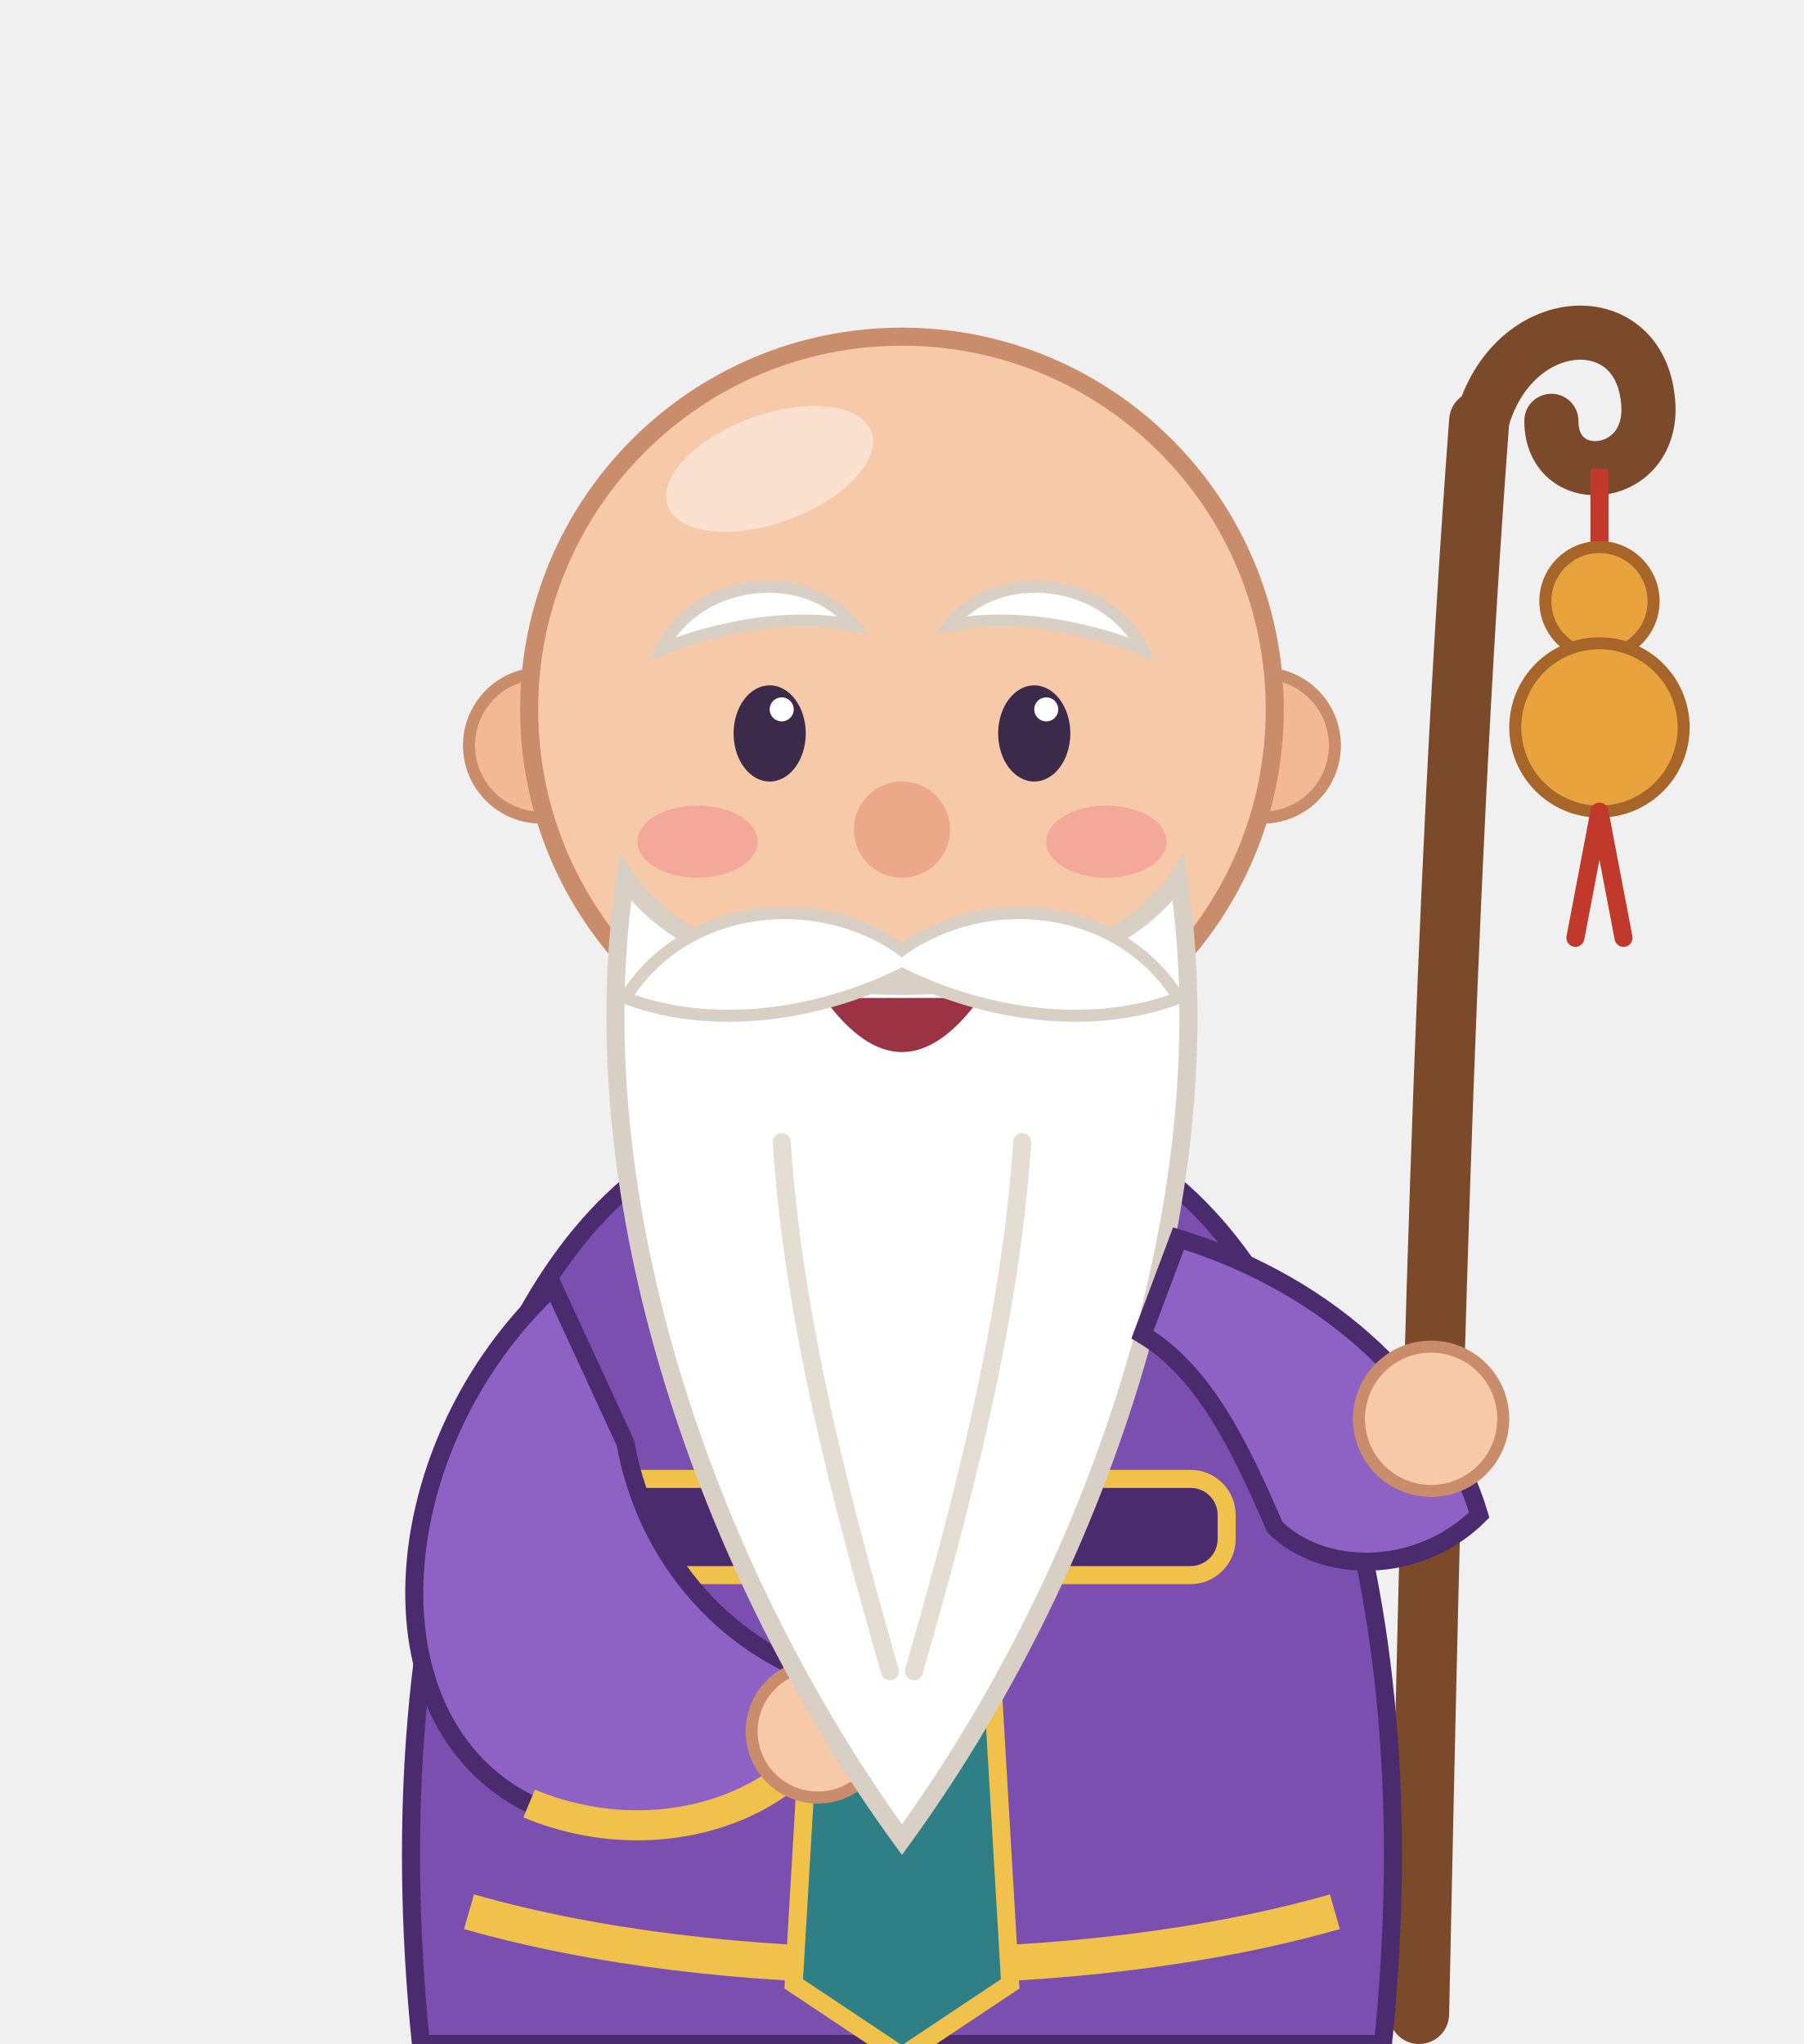
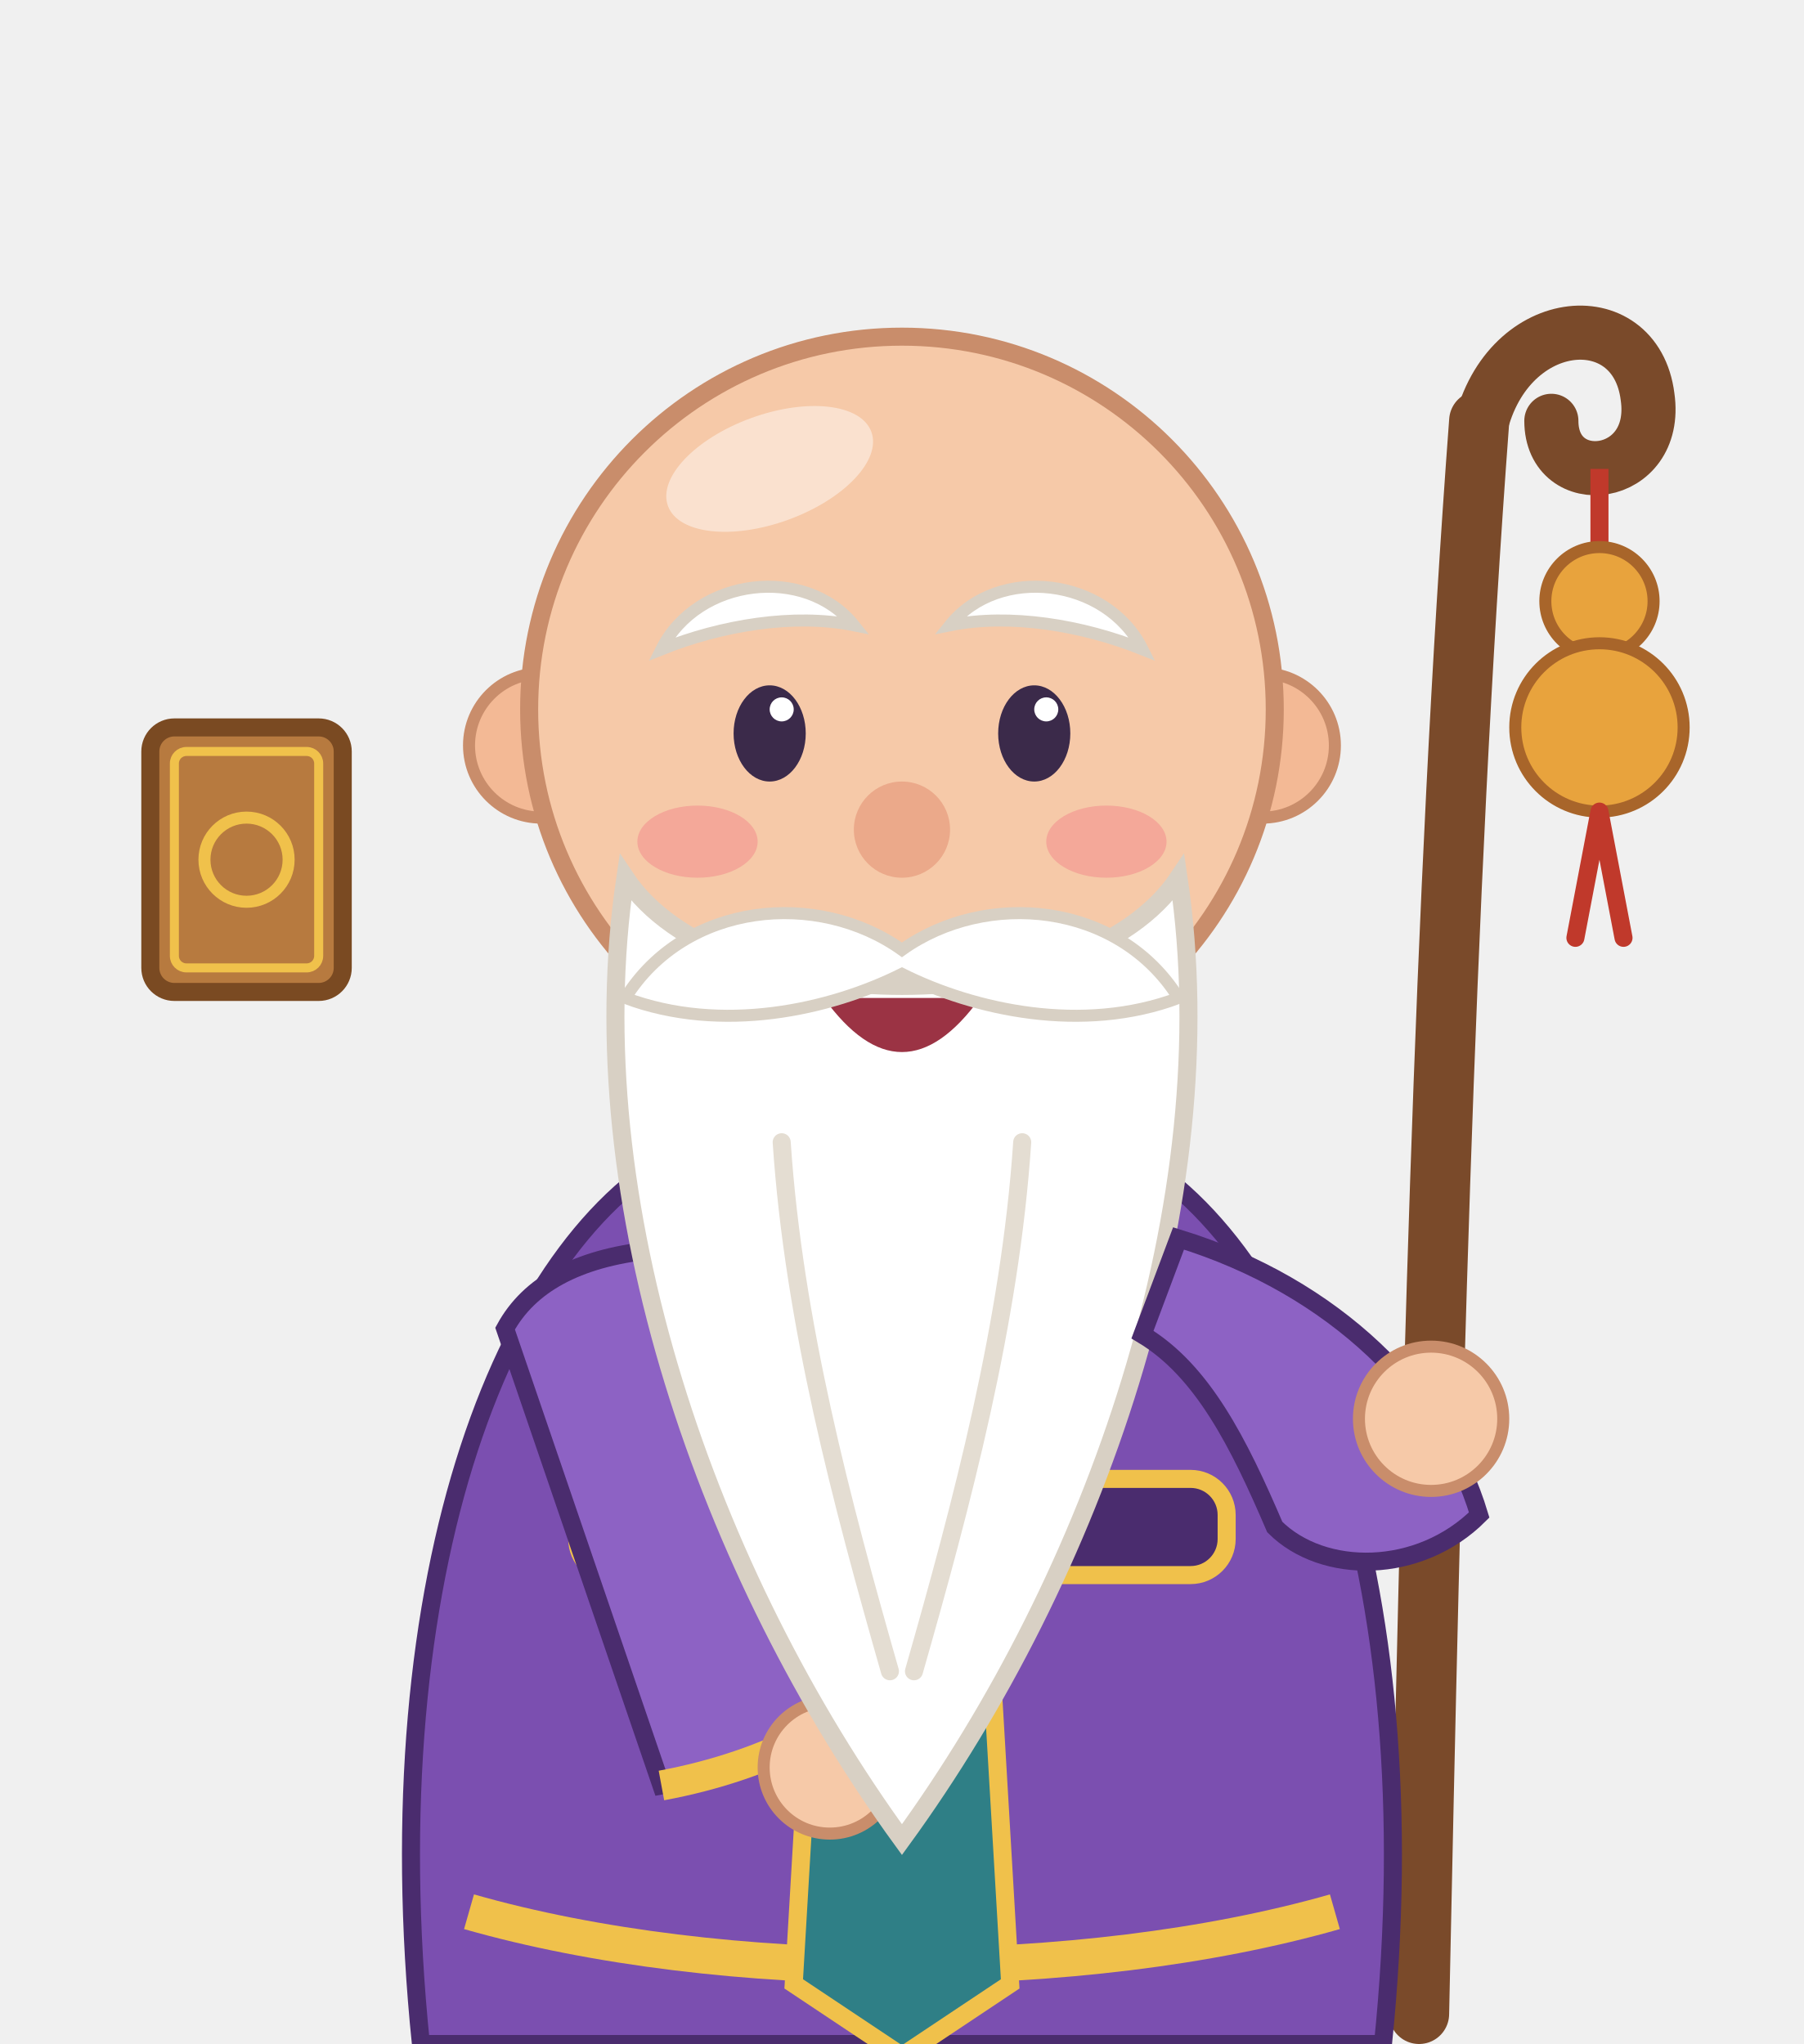
<svg xmlns="http://www.w3.org/2000/svg" viewBox="0 0 300 340" aria-hidden="true" focusable="false">
  <g id="staff">
    <path d="M246 70 C 240 150, 238 240, 236 335" fill="none" stroke="#7a4a2a" stroke-width="10" stroke-linecap="round" />
    <path d="M246 72 C 250 52, 272 50, 274 66 C 276 80, 258 82, 258 70" fill="none" stroke="#7a4a2a" stroke-width="9" stroke-linecap="round" />
    <line x1="266" y1="78" x2="266" y2="92" stroke="#c0392b" stroke-width="3" />
    <circle cx="266" cy="100" r="9" fill="#e8a33d" stroke="#a8652a" stroke-width="2" />
    <circle cx="266" cy="121" r="14" fill="#e8a33d" stroke="#a8652a" stroke-width="2" />
    <path d="M266 135 L 262 156 M266 135 L 270 156" stroke="#c0392b" stroke-width="3" stroke-linecap="round" />
  </g>
  <g id="body">
    <path d="M70 340 C 62 262, 84 204, 116 190 L 184 190 C 216 204, 238 262, 230 340 Z" fill="#7b4fb0" stroke="#4a2c6e" stroke-width="3" />
    <path d="M78 318 C 120 330, 180 330, 222 318" fill="none" stroke="#f0c14b" stroke-width="6" />
    <rect x="96" y="246" width="108" height="16" rx="6" fill="#4a2c6e" stroke="#f0c14b" stroke-width="3" />
    <path d="M136 262 L 164 262 L 168 330 L 150 342 L 132 330 Z" fill="#2f7f86" stroke="#f0c14b" stroke-width="3" />
  </g>
  <g id="sleeve">
-     <path d="M92 214 C 64 240, 60 286, 88 300 C 112 310, 138 298, 140 280 C 124 276, 108 262, 104 240 Z" fill="#8d62c4" stroke="#4a2c6e" stroke-width="3" />
-     <path d="M88 300 C 112 310, 138 298, 140 280" fill="none" stroke="#f0c14b" stroke-width="5" />
-     <circle cx="136" cy="288" r="11" fill="#f6c9a8" stroke="#c98d6b" stroke-width="2" />
-     <g id="plaque" opacity="0" />
+     <path d="M108 208 L 156 273 Q 137 292 110 297 L 84 221 Q 90 210 108 208 Z" fill="#8d62c4" stroke="#4a2c6e" stroke-width="3" />
+     <path d="M156 273 Q 137 292 110 297" fill="none" stroke="#f0c14b" stroke-width="5" />
+     <circle cx="138" cy="294" r="11" fill="#f6c9a8" stroke="#c98d6b" stroke-width="2" />
  </g>
  <g id="head">
    <circle cx="90" cy="124" r="12" fill="#f3b995" stroke="#c98d6b" stroke-width="2" />
    <circle cx="210" cy="124" r="12" fill="#f3b995" stroke="#c98d6b" stroke-width="2" />
    <circle cx="150" cy="118" r="62" fill="#f6c9a8" stroke="#c98d6b" stroke-width="3" />
    <ellipse cx="128" cy="78" rx="18" ry="9" fill="#fff" opacity="0.45" transform="rotate(-20 128 78)" />
    <ellipse cx="116" cy="140" rx="10" ry="6" fill="#f28c8c" opacity="0.55" />
    <ellipse cx="184" cy="140" rx="10" ry="6" fill="#f28c8c" opacity="0.55" />
    <g id="eyes">
      <g id="pupils">
        <ellipse cx="128" cy="122" rx="6" ry="8" fill="#3b2a4a" />
        <ellipse cx="172" cy="122" rx="6" ry="8" fill="#3b2a4a" />
        <circle cx="130" cy="118" r="2" fill="#fff" />
        <circle cx="174" cy="118" r="2" fill="#fff" />
      </g>
    </g>
    <g id="brows">
      <path d="M110 108 C 116 96, 134 94, 142 104 C 132 102, 120 104, 110 108 Z" fill="#fff" stroke="#d8d0c4" stroke-width="2" />
      <path d="M190 108 C 184 96, 166 94, 158 104 C 168 102, 180 104, 190 108 Z" fill="#fff" stroke="#d8d0c4" stroke-width="2" />
    </g>
    <circle cx="150" cy="138" r="8" fill="#eba98a" />
    <g id="beard">
      <path d="M104 146 C 96 200, 118 262, 150 306 C 182 262, 204 200, 196 146 C 180 170, 120 170, 104 146 Z" fill="#fff" stroke="#d8d0c4" stroke-width="3" />
      <path d="M130 190 C 132 220, 140 250, 148 278 M170 190 C 168 220, 160 250, 152 278" fill="none" stroke="#e4ddd2" stroke-width="3" stroke-linecap="round" />
    </g>
    <path d="M137 166 Q 150 184 163 166 Z" fill="#9b3344" />
    <path d="M150 158 C 136 148, 114 150, 104 166 C 120 172, 138 168, 150 162 C 162 168, 180 172, 196 166 C 186 150, 164 148, 150 158 Z" fill="#fff" stroke="#d8d0c4" stroke-width="2" />
  </g>
+   <g id="plaque">
+     <rect x="25" y="121" width="32" height="44" rx="4" fill="#b77a3f" stroke="#7a4a22" stroke-width="3" />
+     <rect x="29" y="125" width="24" height="36" rx="2" fill="none" stroke="#f0c14b" stroke-width="1.5" />
+     <circle cx="41" cy="143" r="7" fill="none" stroke="#f0c14b" stroke-width="2" />
+   </g>
  <g id="arm">
    <path d="M196 206 C 222 214, 240 232, 246 252 C 236 262, 220 262, 212 254 C 206 240, 200 228, 190 222 Z" fill="#8d62c4" stroke="#4a2c6e" stroke-width="3" />
    <circle cx="238" cy="236" r="12" fill="#f6c9a8" stroke="#c98d6b" stroke-width="2" />
  </g>
</svg>
